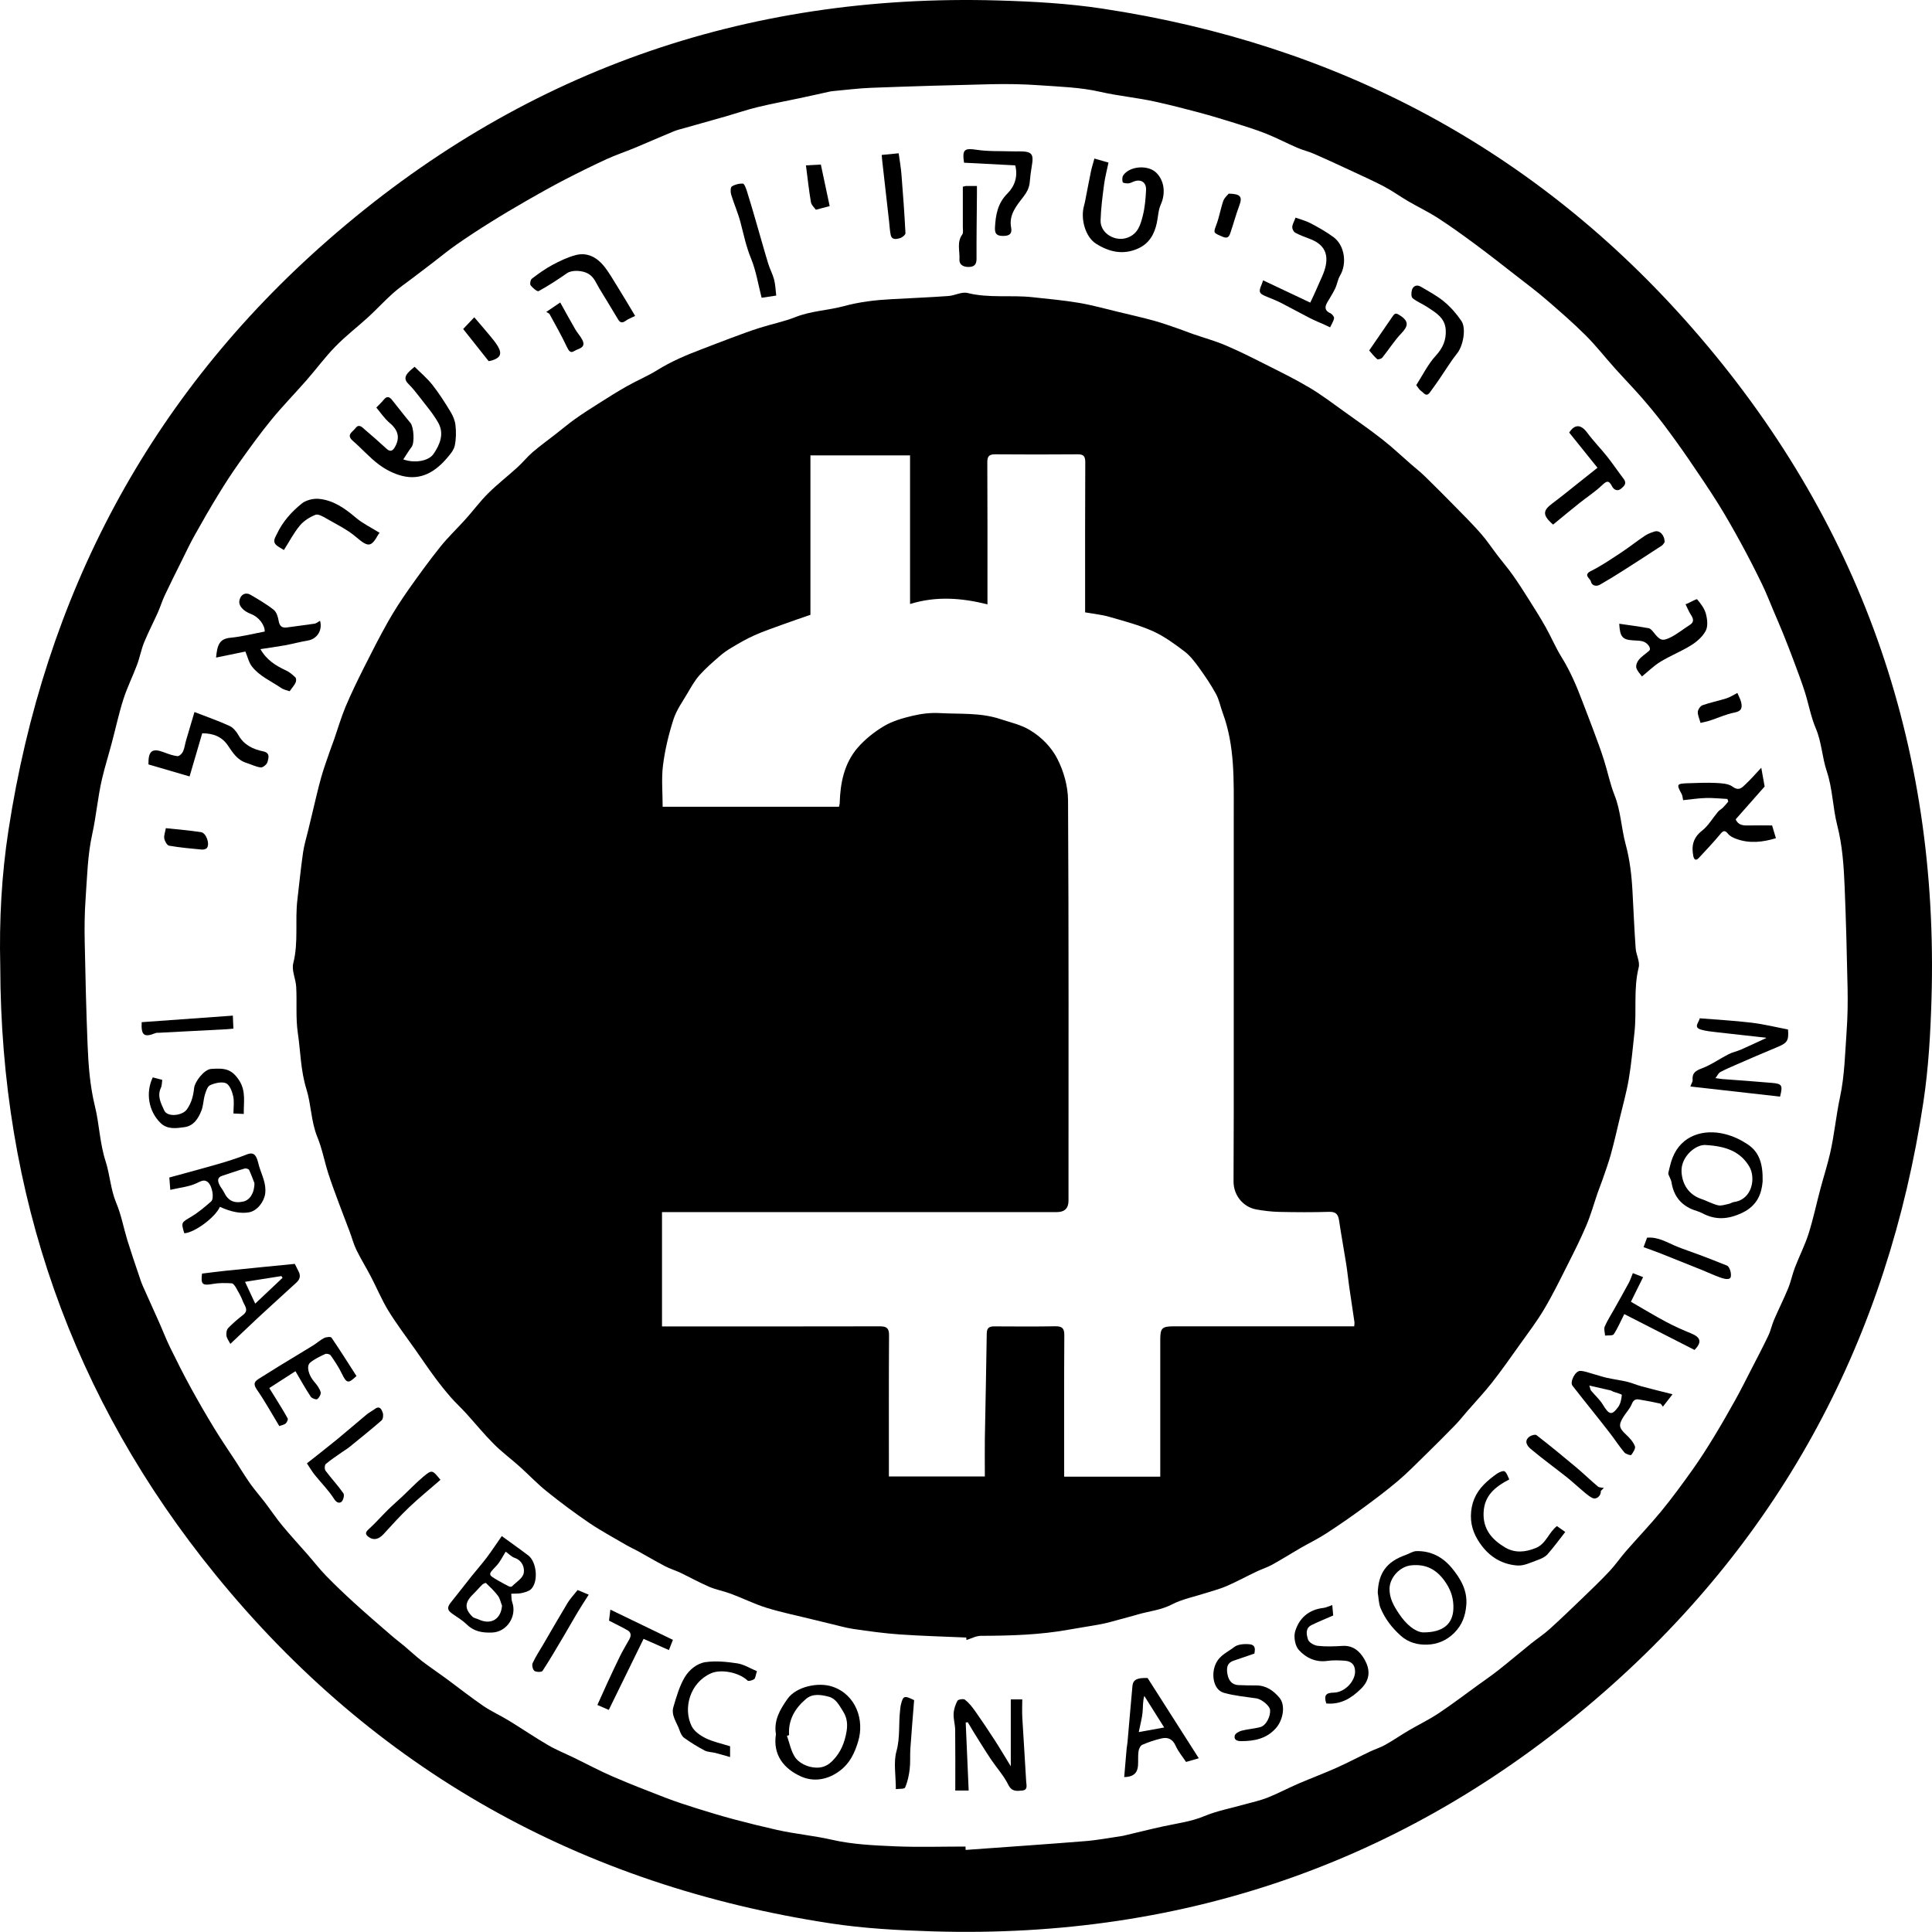
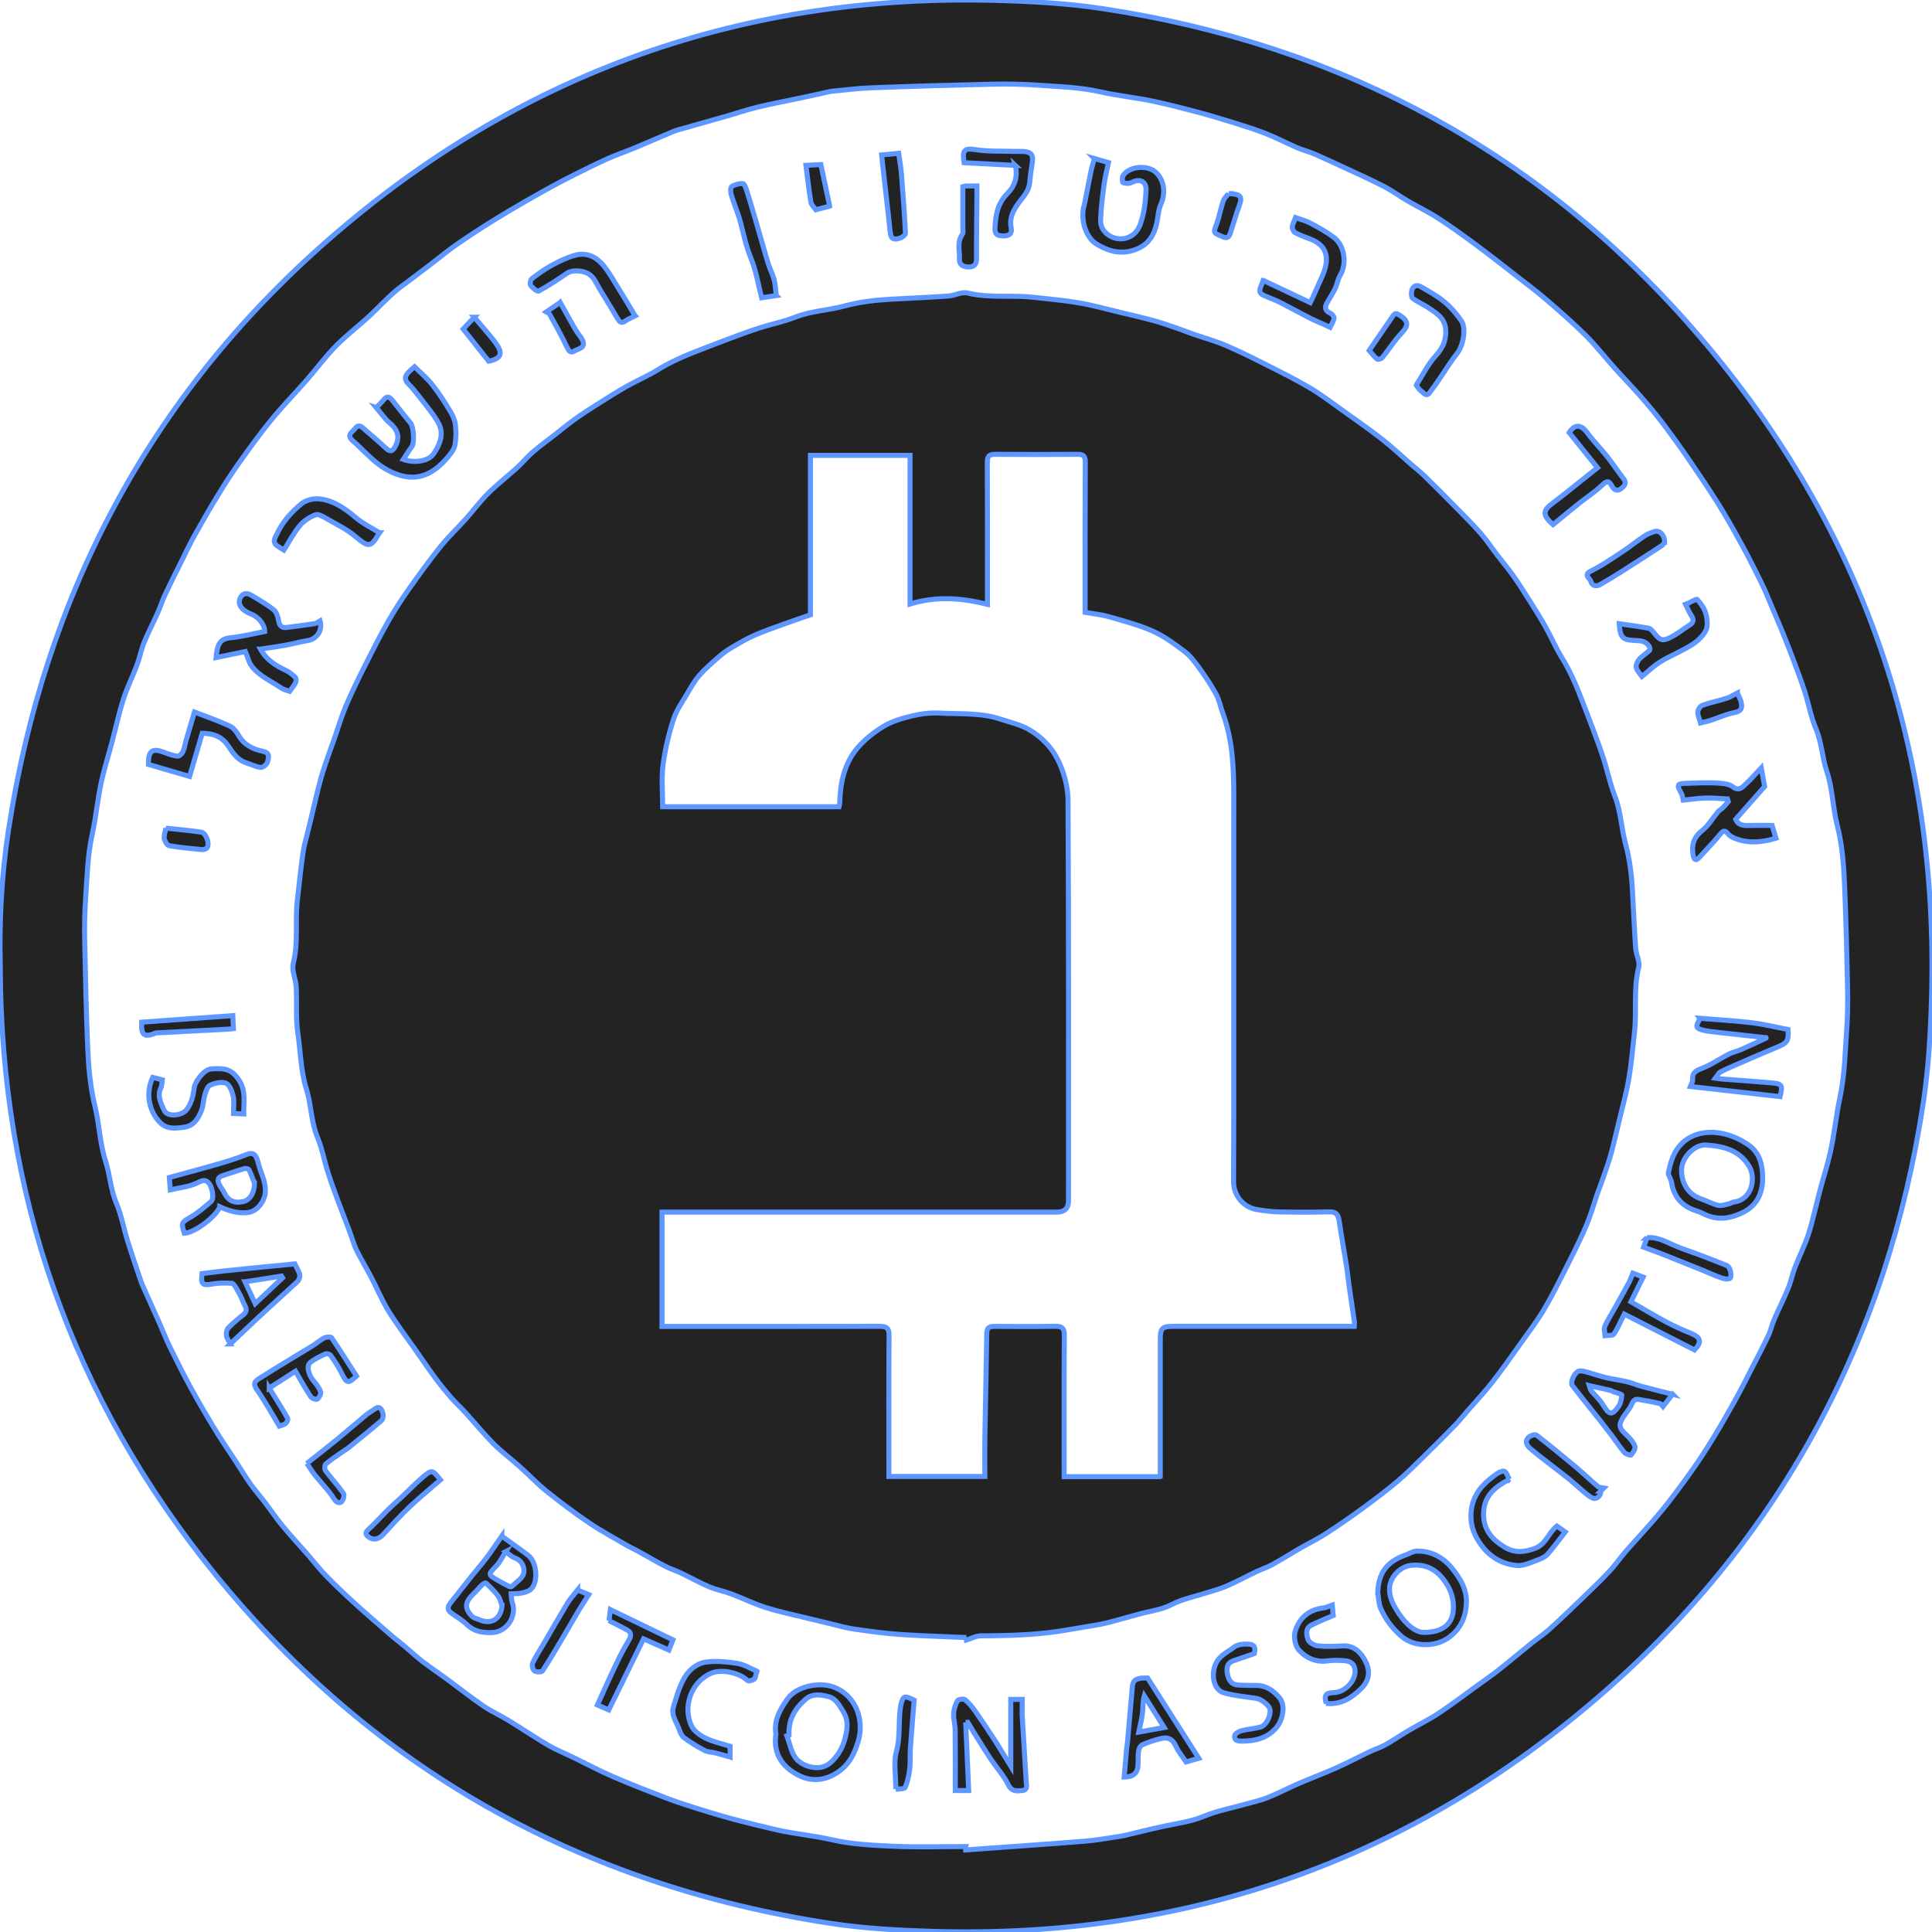
- <svg xmlns="http://www.w3.org/2000/svg" preserveAspectRatio="xMidYMid meet" data-bbox="-0.001 -0.004 383.6 383.576" viewBox="-0.001 -0.004 383.6 383.576" data-type="shape" role="presentation" aria-hidden="true" aria-label="">
+ <svg xmlns="http://www.w3.org/2000/svg" preserveAspectRatio="xMidYMid meet" data-bbox="-0.001 -0.004 383.6 383.576" viewBox="-0.001 -0.004 383.6 383.576" data-type="shape" role="presentation" aria-hidden="true" aria-label="" fill="#242323" stroke="#5E97FF">
  <g>
    <path d="M.05 191.81c-.22-9.06.26-18.07 1.63-26.97C8.84 118.19 29.63 78.7 65.2 47.6 103.17 14.39 147.72-1.38 198.22.09c6.89.2 13.82.58 20.62 1.61 46.64 7.04 86.07 27.9 117.14 63.42 33.26 38.01 49.03 82.64 47.52 133.21-.2 6.84-.59 13.72-1.61 20.47-7.03 46.65-27.91 86.07-63.41 117.15-38.04 33.3-82.71 49.05-133.33 47.52-6.79-.21-13.62-.57-20.32-1.6-49.44-7.56-90.45-30.39-122.03-69.2C14.24 277.59.15 237.09.05 191.81ZM191.7 366.66l.03.64c7.93-.58 15.87-1.11 23.79-1.75 2.48-.2 4.93-.68 7.4-1.04.05 0 .1-.02.15-.03 2.68-.63 5.35-1.31 8.04-1.89 2.69-.58 5.4-.91 8-2 2.57-1.07 5.37-1.58 8.07-2.35 1.5-.42 3.05-.75 4.49-1.32 2.06-.82 4.04-1.88 6.08-2.76 2.53-1.09 5.11-2.05 7.62-3.17 2.25-1.01 4.44-2.17 6.67-3.23.99-.47 2.06-.79 3.01-1.33 1.59-.89 3.1-1.94 4.67-2.86 1.96-1.15 4.02-2.14 5.9-3.39 2.62-1.74 5.13-3.65 7.68-5.5 1.44-1.04 2.9-2.04 4.29-3.14 2.17-1.71 4.27-3.5 6.42-5.23 1.2-.96 2.5-1.81 3.64-2.84 2.25-2.03 4.43-4.13 6.61-6.23 1.82-1.75 3.64-3.5 5.36-5.34 1.15-1.23 2.1-2.64 3.21-3.91 2.31-2.65 4.75-5.19 6.98-7.9 2.19-2.67 4.23-5.46 6.23-8.27 1.5-2.1 2.89-4.29 4.24-6.5 1.49-2.44 2.9-4.92 4.29-7.41 1.12-2.02 2.15-4.08 3.2-6.13 1.13-2.19 2.27-4.37 3.33-6.59.48-1 .7-2.13 1.14-3.15.9-2.1 1.94-4.14 2.8-6.25.55-1.34.83-2.79 1.35-4.15.87-2.25 1.98-4.42 2.71-6.71.92-2.9 1.54-5.89 2.33-8.84.63-2.38 1.39-4.72 1.94-7.12.84-3.66 1.17-7.41 1.96-11.11.92-4.29 1.01-8.77 1.32-13.17.2-2.79.24-5.6.19-8.39-.14-6.78-.31-13.55-.59-20.32-.17-4.07-.44-8.12-1.47-12.14-.9-3.52-.9-7.22-2.09-10.76-.91-2.72-.99-5.69-2.15-8.43-.99-2.33-1.43-4.88-2.2-7.3-.61-1.91-1.32-3.79-2.02-5.67-.69-1.86-1.41-3.72-2.15-5.56-.65-1.62-1.35-3.22-2.03-4.83-.76-1.78-1.45-3.59-2.3-5.33-1.32-2.72-2.7-5.42-4.15-8.08-1.46-2.67-2.96-5.33-4.57-7.91-1.89-3.01-3.89-5.95-5.9-8.89-1.6-2.33-3.25-4.62-4.95-6.87-1.4-1.84-2.87-3.62-4.39-5.36-1.71-1.95-3.52-3.81-5.25-5.74-1.95-2.17-3.75-4.49-5.81-6.54-2.47-2.46-5.12-4.76-7.76-7.04-2.01-1.73-4.14-3.33-6.24-4.96-2.58-2.01-5.15-4.03-7.78-5.98-2.46-1.82-4.93-3.61-7.49-5.27-1.9-1.23-3.96-2.21-5.92-3.35-1.62-.94-3.15-2.06-4.8-2.93-2.25-1.18-4.57-2.21-6.88-3.29-2.34-1.09-4.68-2.18-7.05-3.21-1.1-.48-2.28-.75-3.38-1.23-2.04-.88-4.02-1.93-6.08-2.75-2.04-.81-4.15-1.47-6.26-2.13-2.4-.75-4.81-1.48-7.24-2.13-2.8-.75-5.6-1.46-8.43-2.09-3.67-.82-7.42-1.15-11.11-1.99-3.93-.9-8.05-1.01-12.11-1.3-3.09-.22-6.2-.27-9.29-.21-8.02.18-16.04.42-24.06.72-2.57.1-5.14.44-7.71.67-.15.01-.3.04-.44.07-2.04.45-4.07.91-6.11 1.34-2.75.58-5.51 1.09-8.24 1.75-2.1.51-4.14 1.21-6.22 1.81-2.74.79-5.49 1.55-8.24 2.33-.75.21-1.52.39-2.23.68-2.59 1.07-5.16 2.21-7.75 3.29-1.84.76-3.74 1.39-5.55 2.22-2.84 1.31-5.66 2.7-8.44 4.14-2.5 1.3-4.96 2.68-7.4 4.08-2.43 1.4-4.85 2.83-7.23 4.32-2.29 1.43-4.56 2.91-6.78 4.46-1.61 1.12-3.12 2.38-4.68 3.57-1.35 1.03-2.71 2.06-4.06 3.09-1.3.99-2.66 1.91-3.87 3-1.68 1.5-3.2 3.17-4.86 4.69-2.15 1.97-4.49 3.75-6.52 5.84-2.06 2.1-3.81 4.5-5.76 6.72-2.32 2.65-4.79 5.17-7.01 7.89-2.21 2.7-4.26 5.55-6.29 8.4-1.47 2.07-2.86 4.2-4.18 6.37-1.62 2.64-3.17 5.33-4.68 8.04-.96 1.71-1.8 3.49-2.67 5.25-1.12 2.25-2.25 4.5-3.32 6.78-.51 1.09-.86 2.25-1.35 3.35-.89 2-1.91 3.95-2.74 5.97-.58 1.43-.85 2.99-1.4 4.44-.86 2.31-1.98 4.53-2.72 6.87-.91 2.85-1.53 5.79-2.31 8.69-.63 2.38-1.37 4.73-1.93 7.12-.84 3.61-1.14 7.32-1.94 10.96-.93 4.18-1.01 8.57-1.32 12.87-.2 2.84-.23 5.7-.17 8.54.13 6.83.3 13.65.57 20.47.17 4.07.47 8.11 1.46 12.14.88 3.58.95 7.31 2.11 10.9.87 2.69.99 5.59 2.12 8.29 1 2.37 1.46 4.97 2.22 7.45.71 2.3 1.49 4.57 2.26 6.85.24.73.48 1.47.79 2.18 1.04 2.35 2.11 4.69 3.16 7.04.77 1.72 1.44 3.49 2.27 5.18 1.33 2.72 2.69 5.43 4.15 8.08 1.48 2.71 3.04 5.39 4.65 8.03 1.32 2.18 2.77 4.28 4.16 6.41.99 1.53 1.93 3.09 2.98 4.57.92 1.29 1.97 2.48 2.94 3.75 1.13 1.49 2.17 3.05 3.36 4.49 1.64 1.99 3.4 3.88 5.09 5.82 1.21 1.38 2.33 2.84 3.6 4.15 1.8 1.85 3.68 3.64 5.59 5.38 2.4 2.19 4.86 4.3 7.32 6.43.88.77 1.82 1.47 2.72 2.22 1.16.98 2.26 2.02 3.46 2.95 1.58 1.21 3.25 2.32 4.85 3.5 2.43 1.79 4.8 3.67 7.28 5.37 1.61 1.1 3.42 1.91 5.09 2.93 2.61 1.59 5.13 3.32 7.76 4.85 1.7.99 3.54 1.73 5.31 2.59 2.53 1.23 5.02 2.57 7.6 3.68 3.45 1.49 6.96 2.86 10.48 4.21 2.06.79 4.16 1.47 6.26 2.13 2.4.75 4.81 1.48 7.24 2.13 2.85.76 5.71 1.46 8.58 2.11 3.62.82 7.32 1.13 10.97 1.97 4.02.92 8.25 1.11 12.4 1.29 4.69.2 9.39.05 14.09.05Z" />
    <path d="M191.87 325.13c-4.43-.2-8.86-.31-13.28-.62-3.05-.21-6.1-.64-9.13-1.08-1.52-.22-3.01-.67-4.52-1.02-1.19-.28-2.37-.57-3.55-.86-3.05-.76-6.15-1.39-9.15-2.31-2.43-.75-4.73-1.91-7.12-2.8-1.41-.53-2.92-.79-4.3-1.38-1.96-.84-3.83-1.89-5.76-2.81-1-.47-2.08-.79-3.05-1.3-1.81-.95-3.57-1.99-5.36-2.98-.75-.41-1.54-.76-2.28-1.19-2.46-1.44-4.98-2.79-7.34-4.38-2.9-1.97-5.71-4.07-8.44-6.26-1.91-1.53-3.6-3.33-5.43-4.97-1.69-1.52-3.54-2.88-5.14-4.49-1.94-1.95-3.69-4.1-5.54-6.14-.96-1.05-2.02-2.02-2.96-3.09-1.1-1.27-2.16-2.59-3.16-3.94-1.35-1.83-2.62-3.71-3.92-5.56-1.79-2.55-3.69-5.04-5.32-7.69-1.33-2.17-2.31-4.56-3.5-6.83-.92-1.76-1.97-3.45-2.84-5.23-.57-1.17-.9-2.45-1.36-3.68-.71-1.9-1.46-3.79-2.16-5.69-.73-1.97-1.47-3.94-2.11-5.94-.75-2.37-1.2-4.85-2.14-7.13-1.26-3.08-1.21-6.43-2.17-9.51-1.15-3.68-1.16-7.45-1.71-11.17-.44-2.99-.15-6.09-.32-9.13-.08-1.58-.95-3.28-.58-4.71 1.06-4.17.32-8.39.81-12.55.37-3.14.68-6.29 1.13-9.43.21-1.47.66-2.91 1.01-4.37.27-1.14.54-2.28.82-3.41.57-2.34 1.09-4.7 1.74-7.03.49-1.76 1.12-3.47 1.71-5.2.28-.82.61-1.63.89-2.45.75-2.16 1.39-4.37 2.27-6.48 1.11-2.64 2.37-5.21 3.65-7.77 1.54-3.06 3.09-6.12 4.78-9.11 1.26-2.23 2.67-4.39 4.14-6.48 2.02-2.86 4.08-5.7 6.27-8.43 1.53-1.91 3.33-3.6 4.97-5.43 1.52-1.69 2.88-3.54 4.49-5.14 1.84-1.83 3.9-3.42 5.82-5.17 1.06-.96 1.96-2.1 3.04-3.03 1.46-1.25 3.03-2.38 4.54-3.56 1.29-1 2.54-2.06 3.87-3.01 1.53-1.09 3.11-2.1 4.7-3.1 1.85-1.17 3.69-2.34 5.59-3.41 1.98-1.12 4.1-2 6.02-3.19 2.81-1.75 5.82-3.02 8.89-4.18 1.86-.71 3.71-1.44 5.58-2.13 1.96-.73 3.92-1.47 5.92-2.1 2.34-.75 4.77-1.22 7.04-2.12 3.13-1.24 6.48-1.33 9.64-2.18 3.12-.85 6.24-1.21 9.42-1.38 3.77-.21 7.55-.36 11.32-.63 1.29-.09 2.66-.89 3.81-.6 4.26 1.06 8.58.37 12.84.83 3.1.34 6.21.61 9.28 1.13 2.62.44 5.2 1.17 7.79 1.79 2.39.57 4.8 1.12 7.17 1.77 1.7.47 3.35 1.08 5.02 1.65.86.29 1.7.65 2.57.95 2.17.75 4.39 1.36 6.5 2.25 2.67 1.13 5.28 2.44 7.87 3.75 2.98 1.5 5.98 2.97 8.84 4.67 2.46 1.46 4.75 3.22 7.08 4.88 2.51 1.79 5.04 3.56 7.46 5.46 1.95 1.53 3.76 3.25 5.64 4.88.93.81 1.91 1.57 2.79 2.44 2.01 1.96 3.99 3.95 5.96 5.96 1.72 1.75 3.46 3.48 5.08 5.33 1.21 1.37 2.22 2.91 3.34 4.37.99 1.3 2.06 2.54 3 3.87 1.09 1.53 2.1 3.11 3.1 4.7 1.17 1.85 2.34 3.69 3.41 5.59 1.12 1.98 2 4.1 3.19 6.02 1.75 2.81 3.02 5.82 4.18 8.89.7 1.86 1.44 3.71 2.13 5.58.73 1.96 1.47 3.92 2.1 5.92.75 2.34 1.22 4.77 2.12 7.04 1.24 3.13 1.33 6.48 2.18 9.65.85 3.12 1.21 6.24 1.38 9.42.21 3.77.36 7.55.63 11.32.09 1.29.89 2.66.6 3.81-1.06 4.26-.37 8.58-.83 12.84-.34 3.1-.61 6.21-1.13 9.28-.44 2.62-1.17 5.2-1.79 7.79-.57 2.39-1.12 4.8-1.77 7.17-.47 1.7-1.08 3.36-1.65 5.02-.29.86-.65 1.7-.95 2.57-.75 2.17-1.36 4.39-2.25 6.5-1.13 2.67-2.44 5.28-3.75 7.87-1.5 2.98-2.97 5.98-4.67 8.84-1.46 2.46-3.22 4.75-4.88 7.09-1.79 2.51-3.56 5.04-5.46 7.46-1.53 1.95-3.25 3.76-4.88 5.64-.81.93-1.57 1.91-2.43 2.79-1.96 2.01-3.94 4-5.95 5.96-1.77 1.73-3.5 3.5-5.38 5.1-2.23 1.89-4.57 3.65-6.93 5.38-2.4 1.76-4.85 3.46-7.35 5.08-1.65 1.07-3.44 1.94-5.15 2.92-1.86 1.08-3.68 2.23-5.56 3.27-1 .55-2.11.9-3.15 1.39-1.97.94-3.9 1.99-5.9 2.86-1.32.58-2.74.93-4.12 1.38-2.28.74-4.7 1.2-6.79 2.29-2.13 1.1-4.4 1.3-6.6 1.93-1.24.36-2.49.7-3.74 1.03-1.23.33-2.45.7-3.69.93-2.1.4-4.22.7-6.32 1.08-5.8 1.06-11.66 1.22-17.53 1.24-.96 0-1.92.54-2.87.83l-.04-.49Zm38.5-31.96V266c0-2.32.34-2.66 2.7-2.66h35.81c.03-.42.07-.62.05-.81-.34-2.37-.71-4.73-1.05-7.09-.21-1.47-.35-2.94-.58-4.41-.46-2.89-.99-5.77-1.42-8.66-.18-1.22-.6-1.81-1.98-1.76-3.3.1-6.6.08-9.9.01-1.51-.03-3.04-.22-4.53-.48-2.65-.47-4.54-2.81-4.55-5.52 0-4.55.04-9.1.04-13.65v-59.26c0-6.79.23-13.61-2.18-20.14-.47-1.26-.71-2.63-1.35-3.8-.99-1.81-2.16-3.54-3.37-5.21-.84-1.16-1.75-2.36-2.87-3.22-1.99-1.5-4.05-3.02-6.3-4.03-2.77-1.23-5.74-2.01-8.67-2.85-1.49-.43-3.07-.58-4.77-.88v-2.08c0-9.25-.02-18.5.03-27.75 0-1.19-.36-1.56-1.52-1.55-5.45.04-10.9.05-16.35 0-1.27-.01-1.59.42-1.58 1.65.05 8.7.03 17.4.03 26.1v2.04c-5.21-1.3-10.2-1.66-15.37-.07V90.41h-19.78v31.66c-1.91.66-3.63 1.24-5.33 1.86-1.95.71-3.93 1.38-5.82 2.22-1.55.69-3.03 1.56-4.5 2.43-.87.51-1.71 1.11-2.47 1.78-1.35 1.18-2.72 2.36-3.91 3.7-.92 1.04-1.63 2.29-2.34 3.51-1.01 1.72-2.22 3.39-2.82 5.25-.95 2.96-1.69 6.03-2.08 9.11-.34 2.69-.07 5.46-.07 8.25h35.01c.06-.29.14-.49.14-.68.11-4.02.88-7.91 3.55-11.02 1.47-1.7 3.33-3.18 5.27-4.33 1.71-1.01 3.73-1.58 5.68-2.04 1.73-.41 3.56-.63 5.33-.53 4.05.23 8.15-.13 12.13 1.21 1.97.66 3.96 1.06 5.81 2.17 2.37 1.43 4.27 3.42 5.43 5.67 1.28 2.48 2.12 5.48 2.14 8.26.15 26.5.09 53 .09 79.5q0 2.27-2.32 2.27h-78.39v22.7h2c13.75 0 27.5.01 41.25-.02 1.33 0 1.84.34 1.83 1.77-.06 8.8-.03 17.6-.03 26.4v1.64h19.05c0-2.56-.03-5.01 0-7.46.12-6.98.29-13.96.38-20.95.02-1.22.62-1.4 1.6-1.39 4 .02 8 .05 12-.02 1.36-.02 1.81.39 1.8 1.8-.06 8.8-.03 17.6-.03 26.4v1.66h19.05Z" />
    <path d="M74.73 80.91c.6-.63 1.09-1.08 1.49-1.58.59-.73 1.11-.56 1.6.05 1.23 1.53 2.42 3.09 3.68 4.6.66.79.84 3.92.24 4.73-.59.79-1.1 1.64-1.67 2.5 2.22.8 5.01.37 6.01-1.09 1.27-1.85 2.15-4 .95-6.16-1.03-1.85-2.47-3.48-3.76-5.18-.68-.89-1.4-1.78-2.19-2.57-1.04-1.04-.5-1.81.3-2.58.31-.3.65-.56.94-.81 1.16 1.16 2.49 2.26 3.53 3.59 1.33 1.68 2.49 3.51 3.6 5.34.49.81.9 1.78.99 2.71.14 1.33.13 2.72-.15 4.02-.18.85-.85 1.66-1.45 2.36-2.35 2.79-5.22 4.6-9.01 3.64-1.63-.41-3.25-1.24-4.6-2.25-1.86-1.39-3.41-3.18-5.17-4.7-1.4-1.21-.04-1.77.49-2.49.74-1 1.38-.18 1.91.27 1.46 1.23 2.88 2.5 4.29 3.79.71.65 1.2.45 1.63-.29 1.1-1.88.68-3.42-.99-4.82-1.06-.89-1.85-2.1-2.69-3.09Z" />
    <path d="M51.71 128.88c1.22 2.17 3.06 3.3 5.09 4.24.69.32 1.31.85 1.86 1.39.18.18.17.73.03 1.02-.24.52-.65.96-1.18 1.71-.41-.15-1.14-.27-1.69-.65-1.98-1.35-4.28-2.32-5.79-4.25-.62-.78-.84-1.87-1.31-2.98l-5.82 1.2c.23-2.55.69-3.73 2.86-3.94 2.3-.22 4.57-.81 6.8-1.23.03-1.39-1.3-2.95-2.69-3.47-1.64-.62-2.55-1.68-2.33-2.73.24-1.16 1.21-1.68 2.2-1.1 1.57.93 3.17 1.85 4.6 2.98.56.44.85 1.4.98 2.17.18 1.06.63 1.48 1.69 1.33 1.81-.26 3.62-.46 5.43-.74.39-.06.73-.38 1.1-.58.51 1.67-.4 3.6-2.48 3.94-1.52.25-3.01.67-4.53.94-1.55.28-3.12.49-4.81.75Z" />
    <path d="m217.27 31.47 2.82.81c-.32 1.54-.7 2.95-.88 4.38-.31 2.35-.62 4.72-.69 7.09-.08 2.59 2.93 4.34 5.36 3.43 2.09-.78 2.57-2.59 3.02-4.34.42-1.66.57-3.42.65-5.14.07-1.61-1.17-2.27-2.65-1.57-.3.14-.64.27-.96.28-.36 0-.99-.08-1.03-.24-.11-.42-.12-1.02.11-1.36 1.28-1.87 4.95-2.13 6.57-.51 1.63 1.62 1.86 4.14.88 6.31-.51 1.13-.52 2.48-.8 3.72-.49 2.2-1.49 4-3.69 5-3.02 1.37-5.82.67-8.38-.96-2.15-1.37-3.1-5.02-2.36-7.55.11-.38.19-.76.26-1.15.37-1.9.73-3.81 1.12-5.7.15-.72.38-1.42.67-2.48Z" />
    <path d="M337.46 202.18c3.45.28 6.88.46 10.28.87 2.45.29 4.86.89 7.27 1.35.18 2.28-.14 2.69-2.32 3.58-2.63 1.08-5.23 2.22-7.83 3.35-1.11.48-2.23.96-3.3 1.53-.34.18-.54.65-.96 1.2.66.09.99.15 1.31.18 3.32.25 6.64.47 9.96.77 1.96.17 2.13.48 1.56 2.72-5.84-.66-11.73-1.32-17.81-2.01.26-.7.48-.99.45-1.26-.13-1.38.54-1.85 1.81-2.33 1.87-.7 3.55-1.91 5.35-2.83.77-.39 1.66-.56 2.45-.91 1.67-.73 3.32-1.52 4.98-2.28.03.06 0-.08-.05-.08-3.27-.37-6.54-.71-9.8-1.09-1.03-.12-2.09-.22-3.07-.51-1.55-.46-.47-1.35-.26-2.22Z" />
    <path d="M191.74 341.98c.2 4.46.39 8.92.59 13.53h-2.66c0-4.05.03-8.04-.02-12.02-.01-1.08-.36-2.16-.31-3.22.04-.88.34-1.81.76-2.58.15-.28 1.2-.45 1.49-.22.76.6 1.4 1.39 1.97 2.19 1.35 1.92 2.66 3.87 3.94 5.85 1.06 1.64 2.05 3.33 3.19 5.18v-13.28h2.28c0 1.18-.06 2.42.01 3.65.24 4.24.54 8.47.77 12.7.04.66.38 1.65-.8 1.75-1.09.1-2.06.26-2.76-1.16-.9-1.82-2.32-3.37-3.46-5.07-1.15-1.72-2.22-3.48-3.32-5.23-.43-.69-.84-1.4-1.26-2.1l-.41.05Z" />
    <path d="M342.97 158.63c-1.42-.07-2.84-.23-4.26-.19-1.48.04-2.96.27-4.52.43-.12-.5-.13-.91-.3-1.23-1.06-1.92-.99-2.06 1.22-2.13 1.85-.05 3.7-.15 5.54-.06 1.15.06 2.51.11 3.36.74 1.28.95 1.9.14 2.59-.5 1.05-.98 1.99-2.08 3.1-3.26.22 1.2.41 2.3.67 3.73-1.75 1.98-3.75 4.24-5.75 6.51.56 1.29 1.66 1.25 2.81 1.22 1.49-.04 2.98 0 4.42 0 .27.89.51 1.7.76 2.53-2.56.78-5.23 1.12-7.92.12-.57-.21-1.2-.52-1.57-.97-.66-.81-.98-.67-1.59.08-1.33 1.62-2.8 3.13-4.22 4.68-.59.65-.96.33-1.1-.35-.4-2-.06-3.65 1.73-5.05 1.26-.99 2.11-2.5 3.17-3.76.27-.32.68-.52.98-.82.38-.38.71-.8 1.06-1.2l-.17-.52Z" />
    <path d="M349.97 234.57c-.19 2.27-.94 4.78-4.12 6.26-2.78 1.3-5.25 1.45-7.9.03-.64-.34-1.38-.49-2.05-.78-2.34-1.02-3.63-2.82-4.02-5.33-.06-.41-.29-.79-.44-1.18-.08-.22-.25-.48-.2-.68.25-1.03.47-2.08.86-3.06 1.74-4.38 6.09-5.73 10.36-4.67 1.68.42 3.12 1.11 4.5 2.02 2.37 1.55 3.09 3.93 3.01 7.38Zm-11.17-7.22c-2-.28-5.12 2.28-4.93 5.35.15 2.51 1.48 4.52 3.93 5.35 1.12.38 2.18.99 3.32 1.26.64.15 1.39-.13 2.08-.27.37-.07.71-.33 1.07-.38 3.66-.49 4.37-4.81 3.06-7.03-1.68-2.84-4.36-4.03-8.54-4.28Z" />
    <path d="M273.55 316.26c.14-3.94 1.75-6.18 5.51-7.51.74-.26 1.46-.77 2.2-.78 2.85-.06 5.19 1.17 6.98 3.33 1.77 2.14 3.15 4.49 2.89 7.43-.18 2.09-.8 3.88-2.39 5.48-1.56 1.56-3.42 2.26-5.34 2.33-1.81.06-3.7-.35-5.28-1.77-1.76-1.58-3.12-3.36-4.01-5.49-.38-.92-.38-2.01-.55-3.02Zm8.94 7.85c4.09.04 5.98-1.72 6.08-4.72.06-1.85-.4-3.47-1.47-5.1-1.72-2.61-3.89-3.82-6.96-3.49-2.2.24-4.21 2.41-4.25 4.62-.03 1.93.85 3.45 1.9 5.01 1.43 2.13 3.16 3.55 4.71 3.68Z" />
    <path d="M154.06 344.33c-.47-2.77.85-4.98 2.33-7.06 1.72-2.4 6.09-3.35 8.92-2.38 4.62 1.58 6.38 6.6 5.07 10.89-.7 2.3-1.63 4.29-3.61 5.79-2.41 1.83-5.21 2.27-7.72 1.15-3.38-1.52-5.64-4.25-4.99-8.39Zm2.59.19-.4.12c.52 1.46.8 3.08 1.65 4.32.63.91 1.93 1.62 3.06 1.86 1.49.32 2.93.2 4.31-1.19 1.69-1.7 2.44-3.67 2.81-5.83.22-1.32.17-2.67-.7-4.03-.78-1.22-1.4-2.51-2.82-2.89-1.51-.39-3.2-.69-4.53.44-2.18 1.85-3.56 4.16-3.36 7.19Z" />
    <path d="M99.63 304.99c1.85 1.35 3.58 2.56 5.26 3.84 1.68 1.28 2.05 5.2.56 6.68-.45.45-1.22.63-1.87.79-.61.14-1.27.09-2.07.13.06.6 0 1.16.18 1.64 1.01 2.82-1.03 5.96-3.99 6.07-1.83.07-3.53-.17-4.96-1.55-.85-.82-1.88-1.47-2.87-2.14-1.09-.74-1.16-1.29-.33-2.32 1.4-1.73 2.75-3.5 4.14-5.24.98-1.22 2.02-2.39 2.96-3.64 1-1.33 1.91-2.72 2.99-4.27Zm.03 13.77c-.26-.65-.39-1.4-.8-1.93-.69-.92-1.54-1.72-2.37-2.52-.08-.08-.57.16-.77.35-.57.55-1.07 1.17-1.64 1.72-1.81 1.71-1.93 2.98-.29 4.6.31.31.85.37 1.27.57 2.45 1.13 4.42-.07 4.62-2.79Zm.76-10.7c-.65 1.02-1.12 2.05-1.86 2.83-1.68 1.76-1.73 1.73.36 2.93.71.41 1.42.8 2.15 1.16.16.08.47.1.57 0 .84-.84 2.14-1.62 2.34-2.61.22-1.09-.26-2.53-1.8-3.06-.64-.22-1.16-.79-1.78-1.24Z" />
    <path d="M43.65 239.63c-.94 2.12-5.09 5.15-7.06 5.23-.66-2.2-.6-2.1 1.39-3.29 1.41-.84 2.68-1.93 3.93-3.02.67-.58.26-3.11-.67-3.87-.74-.6-1.44-.1-2.29.28-1.52.69-3.29.85-5.14 1.28l-.19-2.45c3.36-.92 6.71-1.81 10.04-2.78 1.82-.53 3.64-1.12 5.4-1.82 1.25-.49 1.7.13 2.04 1.1.14.41.22.85.35 1.27.53 1.78 1.46 3.43 1.2 5.43-.21 1.62-1.59 3.42-3.19 3.71q-2.46.45-5.81-1.09Zm6.86-4.74c-.21-.53-.58-1.59-1.05-2.6-.09-.2-.63-.36-.89-.28-1.5.44-2.97.96-4.45 1.44-1.01.32-.91 1.03-.57 1.75.25.54.68 1.01.94 1.55.8 1.65 1.97 2.23 3.83 1.81 1.24-.28 2.2-1.62 2.2-3.67Z" />
    <path d="M250.8 55.66c3.17 1.5 6.21 2.94 9.35 4.42.5-1.07.95-1.96 1.33-2.88.63-1.52 1.48-3.01 1.77-4.6.48-2.61-.68-4.23-3.2-5.18-.98-.37-1.98-.73-2.89-1.23-.32-.17-.61-.76-.58-1.14.04-.55.37-1.08.65-1.84.98.35 2.06.62 3.02 1.13 1.55.82 3.1 1.7 4.51 2.73 2.23 1.64 2.73 5.25 1.3 7.66-.46.77-.57 1.74-.97 2.57-.46.96-1.05 1.84-1.58 2.77-.53.92-.47 1.63.63 2.12.34.15.79.7.74.98-.11.63-.51 1.22-.79 1.82-.37-.17-.73-.35-1.1-.52-.96-.43-1.94-.82-2.88-1.3-1.9-.97-3.76-2.01-5.65-2.98-.89-.46-1.83-.83-2.76-1.21-1.77-.71-1.88-.94-1.13-2.68.06-.13.09-.27.22-.64Z" />
    <path d="M227.86 333.17c3.42 5.36 6.77 10.62 10.16 15.93-.8.23-1.54.44-2.53.73-.66-1-1.53-2.02-2.06-3.2-.61-1.37-1.57-1.77-2.86-1.46-1.29.31-2.56.73-3.78 1.26-.38.17-.68.83-.74 1.31-.13.93-.03 1.9-.1 2.84-.11 1.48-.96 2.23-2.74 2.26.16-1.89.31-3.76.48-5.63.04-.44.14-.88.18-1.33.33-3.72.63-7.44.98-11.16.12-1.23.96-1.63 3.01-1.55Zm-1.76 10.73c1.82-.33 3.43-.62 5.05-.91l-3.95-6.27c-.33 1.13-.24 2.25-.35 3.34-.12 1.14-.43 2.27-.75 3.84Z" />
    <path d="M45.74 266.83c-.31-.61-.7-1.1-.78-1.63-.07-.49.03-1.19.35-1.52.91-.95 1.93-1.81 2.97-2.62 1.2-.94.26-1.82-.05-2.67-.34-.92-.84-1.79-1.33-2.65-.21-.37-.57-.92-.88-.94-1.24-.07-2.52-.1-3.74.12-2.1.37-2.44.12-2.17-2.05 1.52-.18 3.03-.39 4.55-.55 4.66-.48 9.32-.93 13.87-1.38.35.7.56 1.13.78 1.55.44.87.19 1.59-.5 2.2-.58.51-1.15 1.03-1.71 1.56-1.95 1.79-3.91 3.56-5.85 5.36-1.82 1.7-3.62 3.43-5.52 5.22Zm2.91-12.33c.64 1.38 1.28 2.74 2.02 4.33 2-1.88 3.71-3.5 5.43-5.12l-.22-.35-7.22 1.14Z" />
    <path d="M332.09 276.82c-.65.83-1.26 1.61-1.92 2.47-.2-.23-.36-.58-.57-.62-1.39-.31-2.8-.58-4.21-.81-.71-.12-1.1.18-1.41.93-.38.93-1.14 1.7-1.68 2.57-.99 1.61-.83 2.18.55 3.47.71.66 1.41 1.43 1.76 2.3.18.43-.34 1.25-.73 1.75-.1.13-1.08-.16-1.37-.51-.96-1.14-1.77-2.4-2.68-3.59-1.15-1.51-2.34-2.99-3.52-4.48-1.37-1.73-2.76-3.44-4.1-5.18-.56-.72.55-2.95 1.53-2.93.84.01 1.67.36 2.5.58.93.25 1.85.58 2.79.79 1.34.3 2.72.47 4.05.79.96.23 1.88.64 2.83.9 1.88.51 3.78.97 6.19 1.58Zm-16.53-1.72c.19.56.21.84.35 1.01.77.93 1.71 1.75 2.33 2.77 1.24 2.04 1.77 2.22 3.04.49.48-.65.66-1.58.73-2.4.01-.17-1.1-.43-1.68-.65-.18-.07-.34-.2-.52-.25-1.31-.31-2.63-.61-4.25-.97Z" />
    <path d="M29.47 151.75c-.04-2.72.77-3.27 3.12-2.37.86.33 1.75.65 2.65.75.34.04.91-.51 1.09-.91.32-.69.4-1.49.62-2.24.52-1.79 1.06-3.57 1.66-5.61 2.42.94 4.74 1.74 6.96 2.76.73.33 1.37 1.12 1.79 1.86 1.1 1.94 2.88 2.77 4.89 3.19 1.46.3 1.05 1.34.87 2.09-.11.47-.9 1.14-1.33 1.1-.97-.1-1.9-.6-2.86-.9-1.78-.55-2.7-1.99-3.65-3.41-1.21-1.82-2.97-2.47-5.13-2.47-.82 2.79-1.62 5.51-2.51 8.57-2.65-.78-5.38-1.58-8.17-2.39Z" />
    <path d="M53.46 275.59c.42.67.82 1.3 1.21 1.94.83 1.36 1.69 2.7 2.45 4.1.11.21-.15.77-.4 1-.28.25-.73.31-1.27.51-1.42-2.34-2.82-4.89-4.47-7.27-.78-1.14-.43-1.6.49-2.17 1.32-.81 2.62-1.65 3.94-2.46 2.24-1.37 4.49-2.71 6.73-4.09.76-.47 1.43-1.09 2.21-1.49.42-.21 1.32-.29 1.47-.07 1.72 2.52 3.34 5.1 4.96 7.62-1.53 1.39-1.89 1.68-2.93-.52-.6-1.26-1.4-2.44-2.2-3.59-.17-.24-.82-.39-1.09-.26-1.03.48-2.1.98-2.97 1.7-.84.7-.3 2.56.83 3.84.52.59 1.02 1.28 1.24 2.01.12.39-.28 1.13-.66 1.4-.23.16-1.09-.16-1.31-.49-1.08-1.64-2.04-3.36-3.03-5.05-1.69 1.09-3.31 2.13-5.2 3.35Z" />
    <path d="M249.05 328.32c-1.55.53-2.85.97-4.15 1.42-1.43.49-1.38 1.71-1.16 2.8.21 1.05.83 1.97 2.11 2.03 1.2.05 2.39.08 3.59.07 1.98 0 3.43 1.05 4.6 2.45 1.26 1.5.71 4.45-.71 6.04-1.87 2.09-4.24 2.56-6.83 2.57-.75 0-1.56-.16-1.34-1.11.1-.41.83-.82 1.34-.96 1.23-.32 2.52-.39 3.75-.72 1.14-.31 2.09-2.19 1.91-3.47-.12-.82-1.72-2.09-2.7-2.23-2.17-.32-4.38-.51-6.47-1.11-2.16-.62-2.54-3.82-1.58-5.81.83-1.72 2.37-2.27 3.61-3.25.74-.59 2.08-.68 3.1-.57 1.34.14 1.02 1.26.94 1.84Z" />
    <path d="M263.33 338.21c-.5-1.56-.11-2.12 1.46-2.14 2.24-.03 4.3-2.29 4.26-4.24-.03-1.43-.84-2.01-2.08-2.1-1.14-.08-2.31-.12-3.44.04-2.32.33-4.25-.63-5.65-2.17-.74-.81-1.05-2.59-.73-3.68.79-2.65 2.71-4.34 5.62-4.67.51-.06 1.01-.32 1.75-.57l.19 2.07c-1.62.71-2.99 1.25-4.31 1.91-1.3.64-.98 1.96-.69 2.87.19.59 1.24 1.18 1.96 1.25 1.63.18 3.29.11 4.93.01 2.13-.13 3.47 1.18 4.33 2.7 1.09 1.92 1.21 3.93-.69 5.8-1.97 1.94-4.06 3.19-6.94 2.93Z" />
    <path d="M308.37 104.15c-.16-.14-.27-.23-.37-.32-1.71-1.62-1.63-2.5.19-3.86 1.84-1.37 3.62-2.83 5.42-4.26 1.2-.95 2.39-1.9 3.57-2.84-1.92-2.39-3.78-4.71-5.62-6.99 1.13-1.72 2.35-1.64 3.59.04 1.22 1.65 2.68 3.13 3.96 4.74 1.13 1.43 2.14 2.95 3.26 4.4.68.89.15 1.41-.46 1.93-.78.67-1.5.22-1.83-.42-.65-1.28-1.08-1.1-2.02-.21-1.35 1.29-2.95 2.32-4.42 3.49-1.73 1.38-3.44 2.8-5.27 4.3Z" />
    <path d="M334.67 119.97c.24-.09.38-.14.51-.2.62-.28 1.67-.92 1.79-.77.72.84 1.45 1.81 1.73 2.85.29 1.07.45 2.47-.02 3.37-.6 1.16-1.75 2.18-2.9 2.89-1.94 1.22-4.13 2.07-6.09 3.27-1.35.82-2.49 1.97-3.68 2.93-.38-.56-.97-1.1-1.12-1.74-.12-.49.18-1.22.54-1.63.57-.67 1.37-1.15 2.02-1.75.51-.47-.38-1.68-1.43-1.89-.58-.12-1.19-.12-1.79-.16-2.08-.13-2.59-.67-2.73-3.3 2 .29 3.93.54 5.85.89.36.07.7.48.96.8 1.26 1.62 1.71 1.85 3.41 1 1.32-.66 2.48-1.63 3.74-2.42 1.07-.66.71-1.36.2-2.16-.37-.58-.63-1.24-.99-1.98Z" />
    <path d="M299.68 293.73c-2.87 1.5-4.95 3.22-5.11 6.54-.17 3.37 1.7 5.46 4.3 6.99 1.92 1.13 3.99.94 6.07.09 2.05-.83 2.54-3.09 4.19-4.35.52.36.99.7 1.65 1.17-1.19 1.52-2.3 3.05-3.55 4.46-.48.53-1.26.87-1.96 1.12-1.29.46-2.66 1.16-3.95 1.08-2.88-.19-5.32-1.55-7.1-3.9-1.34-1.76-2.2-3.68-2.17-5.98.03-2.45.91-4.5 2.59-6.21.78-.79 1.67-1.5 2.58-2.14.44-.3 1.25-.65 1.53-.46.46.32.64 1.06.92 1.6Z" />
    <path d="M150.29 331.82c-.29.87-.3 1.4-.56 1.58-.35.24-1.11.45-1.3.27-1.69-1.61-5.26-2.34-7.3-1.42-4.16 1.87-5.55 6.96-3.8 10.48.51 1.03 1.72 1.87 2.81 2.4 1.48.72 3.15 1.06 4.82 1.59v2.14c-1.07-.3-1.99-.58-2.93-.82-.71-.18-1.51-.15-2.13-.48-1.41-.74-2.77-1.59-4.07-2.52-.45-.33-.74-.99-.93-1.56-.51-1.49-1.69-2.88-1.2-4.55.6-2.01 1.18-4.1 2.23-5.88.87-1.48 2.44-2.8 4.17-3.04 2.06-.28 4.23-.07 6.3.25 1.34.21 2.58 1.01 3.88 1.55Z" />
    <path d="M201.58 32.83c-3.41-.18-6.81-.35-10.17-.53-.4-2.65.1-2.93 2.47-2.57 2.35.36 4.77.24 7.15.32.45.02.9 0 1.35 0 2.53 0 2.92.49 2.47 2.99a35.5 35.5 0 0 0-.39 3.08c-.1 1.17-.56 2.03-1.32 3.02-1.32 1.71-2.87 3.53-2.38 6.05.23 1.22-.33 1.65-1.58 1.65-1.23 0-1.69-.38-1.63-1.64.13-2.54.53-4.84 2.49-6.8 1.43-1.43 2.11-3.4 1.53-5.58Z" />
    <path d="m48.4 221.17-2.05-.09c0-1.22.19-2.39-.06-3.47-.21-.94-.71-2.24-1.43-2.54-.86-.36-2.18-.03-3.14.39-.53.23-.83 1.2-1.04 1.9-.31 1.03-.3 2.16-.69 3.15-.61 1.55-1.53 3.02-3.34 3.28-1.63.23-3.41.51-4.78-.83-2.39-2.34-2.99-6.01-1.54-9.05l1.88.49c-.08.52-.04 1.1-.26 1.57-.79 1.67.03 3.13.66 4.51.63 1.39 3.6 1.05 4.5-.22.94-1.32 1.27-2.74 1.44-4.28.13-1.19 1.97-3.66 3.38-3.75 2.56-.16 4.03-.1 5.58 2.32 1.35 2.12.85 4.3.89 6.62Z" />
    <path d="M281.2 76.46c1.26-1.95 2.3-4.12 3.85-5.81 1.44-1.57 2.12-3.14 2-5.18-.15-2.36-1.94-3.37-3.61-4.48-.96-.64-2.07-1.06-2.96-1.78-.31-.25-.3-1.16-.13-1.67.26-.81.99-1.07 1.75-.62 1.58.93 3.23 1.8 4.62 2.96 1.31 1.08 2.47 2.41 3.43 3.82 1.03 1.51.33 4.99-.79 6.39-1.29 1.62-2.37 3.42-3.55 5.14-.63.92-1.28 1.83-1.94 2.72-.71.95-1.2 0-1.67-.29-.4-.26-.65-.75-1-1.19Z" />
    <path d="M126.11 62.72c-.7.36-1.35.58-1.88.97-.97.71-1.31.08-1.73-.64-1.14-1.93-2.33-3.84-3.49-5.76-.65-1.06-1.01-2.26-2.25-2.97-1.07-.62-3.15-.79-4.18-.08-1.82 1.27-3.69 2.49-5.64 3.56-.26.14-1.19-.63-1.58-1.15-.19-.25-.04-1.11.24-1.32 1.29-.99 2.63-1.95 4.06-2.72 1.49-.8 3.05-1.55 4.67-1.97 2.22-.58 4.11.41 5.51 2.1 1.03 1.25 1.84 2.7 2.7 4.08 1.2 1.92 2.35 3.87 3.56 5.89Z" />
    <path d="M75.37 105.78c-.18.25-.21.28-.24.32-1.48 2.64-2.04 2.55-4.47.49-1.74-1.48-3.88-2.5-5.88-3.66-.66-.38-1.6-.93-2.14-.72-1.15.46-2.33 1.2-3.11 2.14-1.21 1.46-2.1 3.19-3.16 4.85-.5-.33-1.17-.61-1.62-1.09-.65-.7-.06-1.48.23-2.1 1.12-2.4 2.88-4.37 4.9-6.01.85-.69 2.27-1.05 3.38-.96 2.9.25 5.2 1.88 7.39 3.74 1.38 1.17 3.06 1.97 4.71 3Z" />
    <path d="M154.13 58.68c-1.08.16-1.85.28-2.91.44-.68-2.63-1.1-5.38-2.13-7.87-.97-2.36-1.45-4.78-2.09-7.2-.49-1.84-1.28-3.6-1.83-5.43-.15-.5-.15-1.41.13-1.6.62-.4 1.47-.61 2.2-.57.28.01.6.89.77 1.41.65 2.05 1.25 4.12 1.85 6.19.81 2.76 1.57 5.54 2.41 8.29.33 1.08.89 2.09 1.17 3.17.26 1.02.29 2.09.42 3.16Z" />
    <path d="m120.92 321.77.27-2.18c4.29 2.07 8.36 4.04 12.42 6-.32.8-.54 1.37-.8 2.03-1.67-.74-3.38-1.5-5.03-2.23-2.39 4.88-4.63 9.45-6.91 14.11-.74-.32-1.35-.58-2.26-.98.68-1.5 1.33-2.97 2-4.43.83-1.78 1.65-3.56 2.52-5.32.56-1.12 1.21-2.19 1.82-3.29.38-.68.4-1.36-.34-1.78-1.17-.67-2.39-1.25-3.7-1.93Z" />
    <path d="M336.45 268.03c-4.72-2.41-9.36-4.78-13.95-7.12-.78 1.54-1.32 2.85-2.09 4-.22.33-1.12.19-1.72.27-.04-.61-.28-1.3-.07-1.8.51-1.19 1.23-2.28 1.86-3.42.97-1.73 1.95-3.45 2.89-5.2.34-.63.56-1.32.83-1.98l2.04.79c-.84 1.69-1.66 3.34-2.42 4.89 2.56 1.48 4.74 2.8 6.99 4 1.61.86 3.29 1.6 4.98 2.29 1.9.78 2.16 1.74.66 3.28Z" />
    <path d="M60.92 290.56c2.05-1.62 4.07-3.19 6.05-4.81 1.95-1.6 3.85-3.27 5.8-4.88.51-.42 1.11-.72 1.65-1.12 1.01-.75 1.36.14 1.58.76.15.44.06 1.25-.25 1.52-2.1 1.83-4.28 3.57-6.44 5.33-.44.35-.94.63-1.4.96-1.09.77-2.22 1.5-3.23 2.36-.24.21-.27 1.04-.05 1.32 1.14 1.53 2.46 2.93 3.55 4.49.24.34 0 1.35-.37 1.68-.36.32-.96.27-1.46-.54-1.1-1.73-2.59-3.21-3.88-4.82-.5-.62-.9-1.32-1.53-2.26Z" />
    <path d="m175.07 30.76 3.36-.33c.2 1.46.45 2.86.56 4.27.31 3.86.59 7.72.79 11.59.02.33-.67.88-1.12 1-.66.18-1.58.41-1.81-.65-.19-.86-.21-1.77-.32-2.65-.45-4.01-.91-8.01-1.36-12.02-.04-.34-.06-.69-.11-1.21Z" />
    <path d="M330.5 107.66c-.09.11-.26.47-.54.66-2.61 1.71-5.23 3.41-7.86 5.08-1.46.93-2.94 1.84-4.44 2.69-.79.45-1.65.12-1.79-.64-.11-.6-1.62-1.28.03-2.09 2.07-1.03 4-2.35 5.94-3.63 1.61-1.06 3.12-2.26 4.72-3.34.58-.39 1.27-.65 1.95-.86.99-.31 2.01.67 2 2.13Z" />
    <path d="M177.87 355.23c0-2.78-.49-5.3.12-7.52.76-2.75.4-5.47.73-8.18.04-.35.06-.7.14-1.03.46-1.83.65-1.91 2.64-.94-.25 3.16-.52 6.42-.75 9.67-.09 1.34.03 2.7-.13 4.03-.15 1.25-.42 2.52-.91 3.66-.14.32-1.23.22-1.85.31Z" />
    <path d="M191.17 37.07c.34-.08.48-.14.62-.15.64-.01 1.29 0 2.18 0v1.66c-.03 4.28-.1 8.57-.08 12.85 0 1.13-.53 1.54-1.47 1.57-1.03.03-1.99-.34-1.92-1.54.09-1.63-.56-3.36.56-4.91.24-.34.1-.97.11-1.47v-8Z" />
    <path d="M87.45 293.82c-2.13 1.85-4.24 3.57-6.21 5.44-1.78 1.69-3.43 3.53-5.09 5.34-.94 1.03-1.97 1.29-2.95.57-.66-.49-.74-.88-.02-1.53 1.34-1.2 2.52-2.57 3.8-3.83.98-.96 2.02-1.86 3.02-2.8 1.36-1.28 2.65-2.65 4.08-3.84 1.7-1.41 1.76-1.34 3.37.65Z" />
    <path d="M28.13 202.95c6.02-.43 11.96-.86 18.1-1.3l.11 2.58c-.55.05-.93.1-1.32.12-4.47.24-8.94.47-13.41.7-.25.01-.52-.02-.74.07-2.25.91-2.88.46-2.74-2.16Z" />
    <path d="m114.69 315.7 2.2.92c-.79 1.25-1.49 2.3-2.13 3.37-.94 1.57-1.84 3.17-2.77 4.75-1.4 2.35-2.77 4.72-4.27 7.01-.18.27-1.24.27-1.61 0-.33-.24-.54-1.13-.36-1.53.58-1.27 1.37-2.46 2.08-3.67 1.62-2.78 3.22-5.57 4.88-8.32.5-.82 1.18-1.52 1.98-2.54Z" />
    <path d="M317.85 296.04c.04.99-.9 1.8-1.75 1.35-.89-.48-1.64-1.22-2.43-1.88-.89-.74-1.72-1.54-2.63-2.25-2.37-1.87-4.82-3.65-7.13-5.59-.66-.56-1.39-1.54-.26-2.41.36-.28 1.18-.51 1.43-.31 2.61 2.02 5.17 4.12 7.7 6.24 1.53 1.28 2.96 2.67 4.48 3.95.28.24.79.2 1.19.28l-.62.62Z" />
    <path d="M327.02 245.74c2.27-.2 4.05 1 5.96 1.77 1.42.58 2.89 1.05 4.32 1.59 1.87.71 3.74 1.42 5.59 2.18.68.28 1.1 2.3.52 2.57-.5.23-1.29 0-1.89-.22-1.22-.43-2.4-.99-3.6-1.48-2.7-1.09-5.41-2.18-8.12-3.25-1.12-.44-2.26-.84-3.47-1.28.22-.6.43-1.18.7-1.89Z" />
    <path d="M111.23 60.05c1.01 1.8 1.98 3.6 3.01 5.37.41.7.99 1.3 1.36 2.02.88 1.68-.82 1.75-1.59 2.26-.75.49-1.09-.06-1.46-.83-1.04-2.21-2.25-4.34-3.42-6.48-.11-.21-.44-.3-.68-.45l2.77-1.88Z" />
    <path d="M271.85 69.58c1.53-2.22 3.12-4.52 4.69-6.82.45-.67.72-.6 1.44-.13 1.8 1.17 1.63 2.12.26 3.55-1.41 1.47-2.5 3.24-3.79 4.83-.19.23-.85.42-1.01.29-.59-.49-1.06-1.12-1.59-1.72Z" />
    <path d="M32.93 164.43c2.33.25 4.67.44 6.99.79 1.02.16 1.78 2.32 1.17 3.13-.18.24-.7.37-1.04.33-2.16-.2-4.33-.4-6.47-.77-.41-.07-.86-.88-.96-1.42-.11-.59.17-1.25.31-2.07Z" />
    <path d="M344.96 137.59c.34.8.61 1.27.73 1.78.27 1.1.14 1.83-1.29 2.1-1.67.32-3.25 1.06-4.87 1.59-.61.2-1.25.31-1.89.47-.24-.9-.59-1.57-.54-2.2.04-.47.5-1.15.93-1.31 1.56-.55 3.19-.87 4.77-1.37.72-.23 1.38-.67 2.16-1.07Z" />
    <path d="M94.16 62.99c1.12 1.31 2.13 2.46 3.1 3.64.57.69 1.15 1.38 1.6 2.14.86 1.48.49 2.27-1.18 2.79-.19.06-.39.08-.66.14-1.65-2.07-3.31-4.17-5.06-6.38l2.21-2.33Z" />
    <path d="m164.73 40.92-2.74.72c-.28-.4-.88-.91-.98-1.5-.41-2.39-.66-4.81-.99-7.31l2.96-.16c.59 2.79 1.17 5.52 1.75 8.24Z" />
    <path d="M243.96 38.44c2.41.05 2.75.65 2.1 2.38-.67 1.78-1.15 3.62-1.77 5.42-.24.7-.51 1.22-1.57.75-1.87-.82-1.84-.67-1.16-2.51.55-1.5.8-3.11 1.33-4.61.23-.64.84-1.14 1.08-1.43Z" />
  </g>
</svg>
